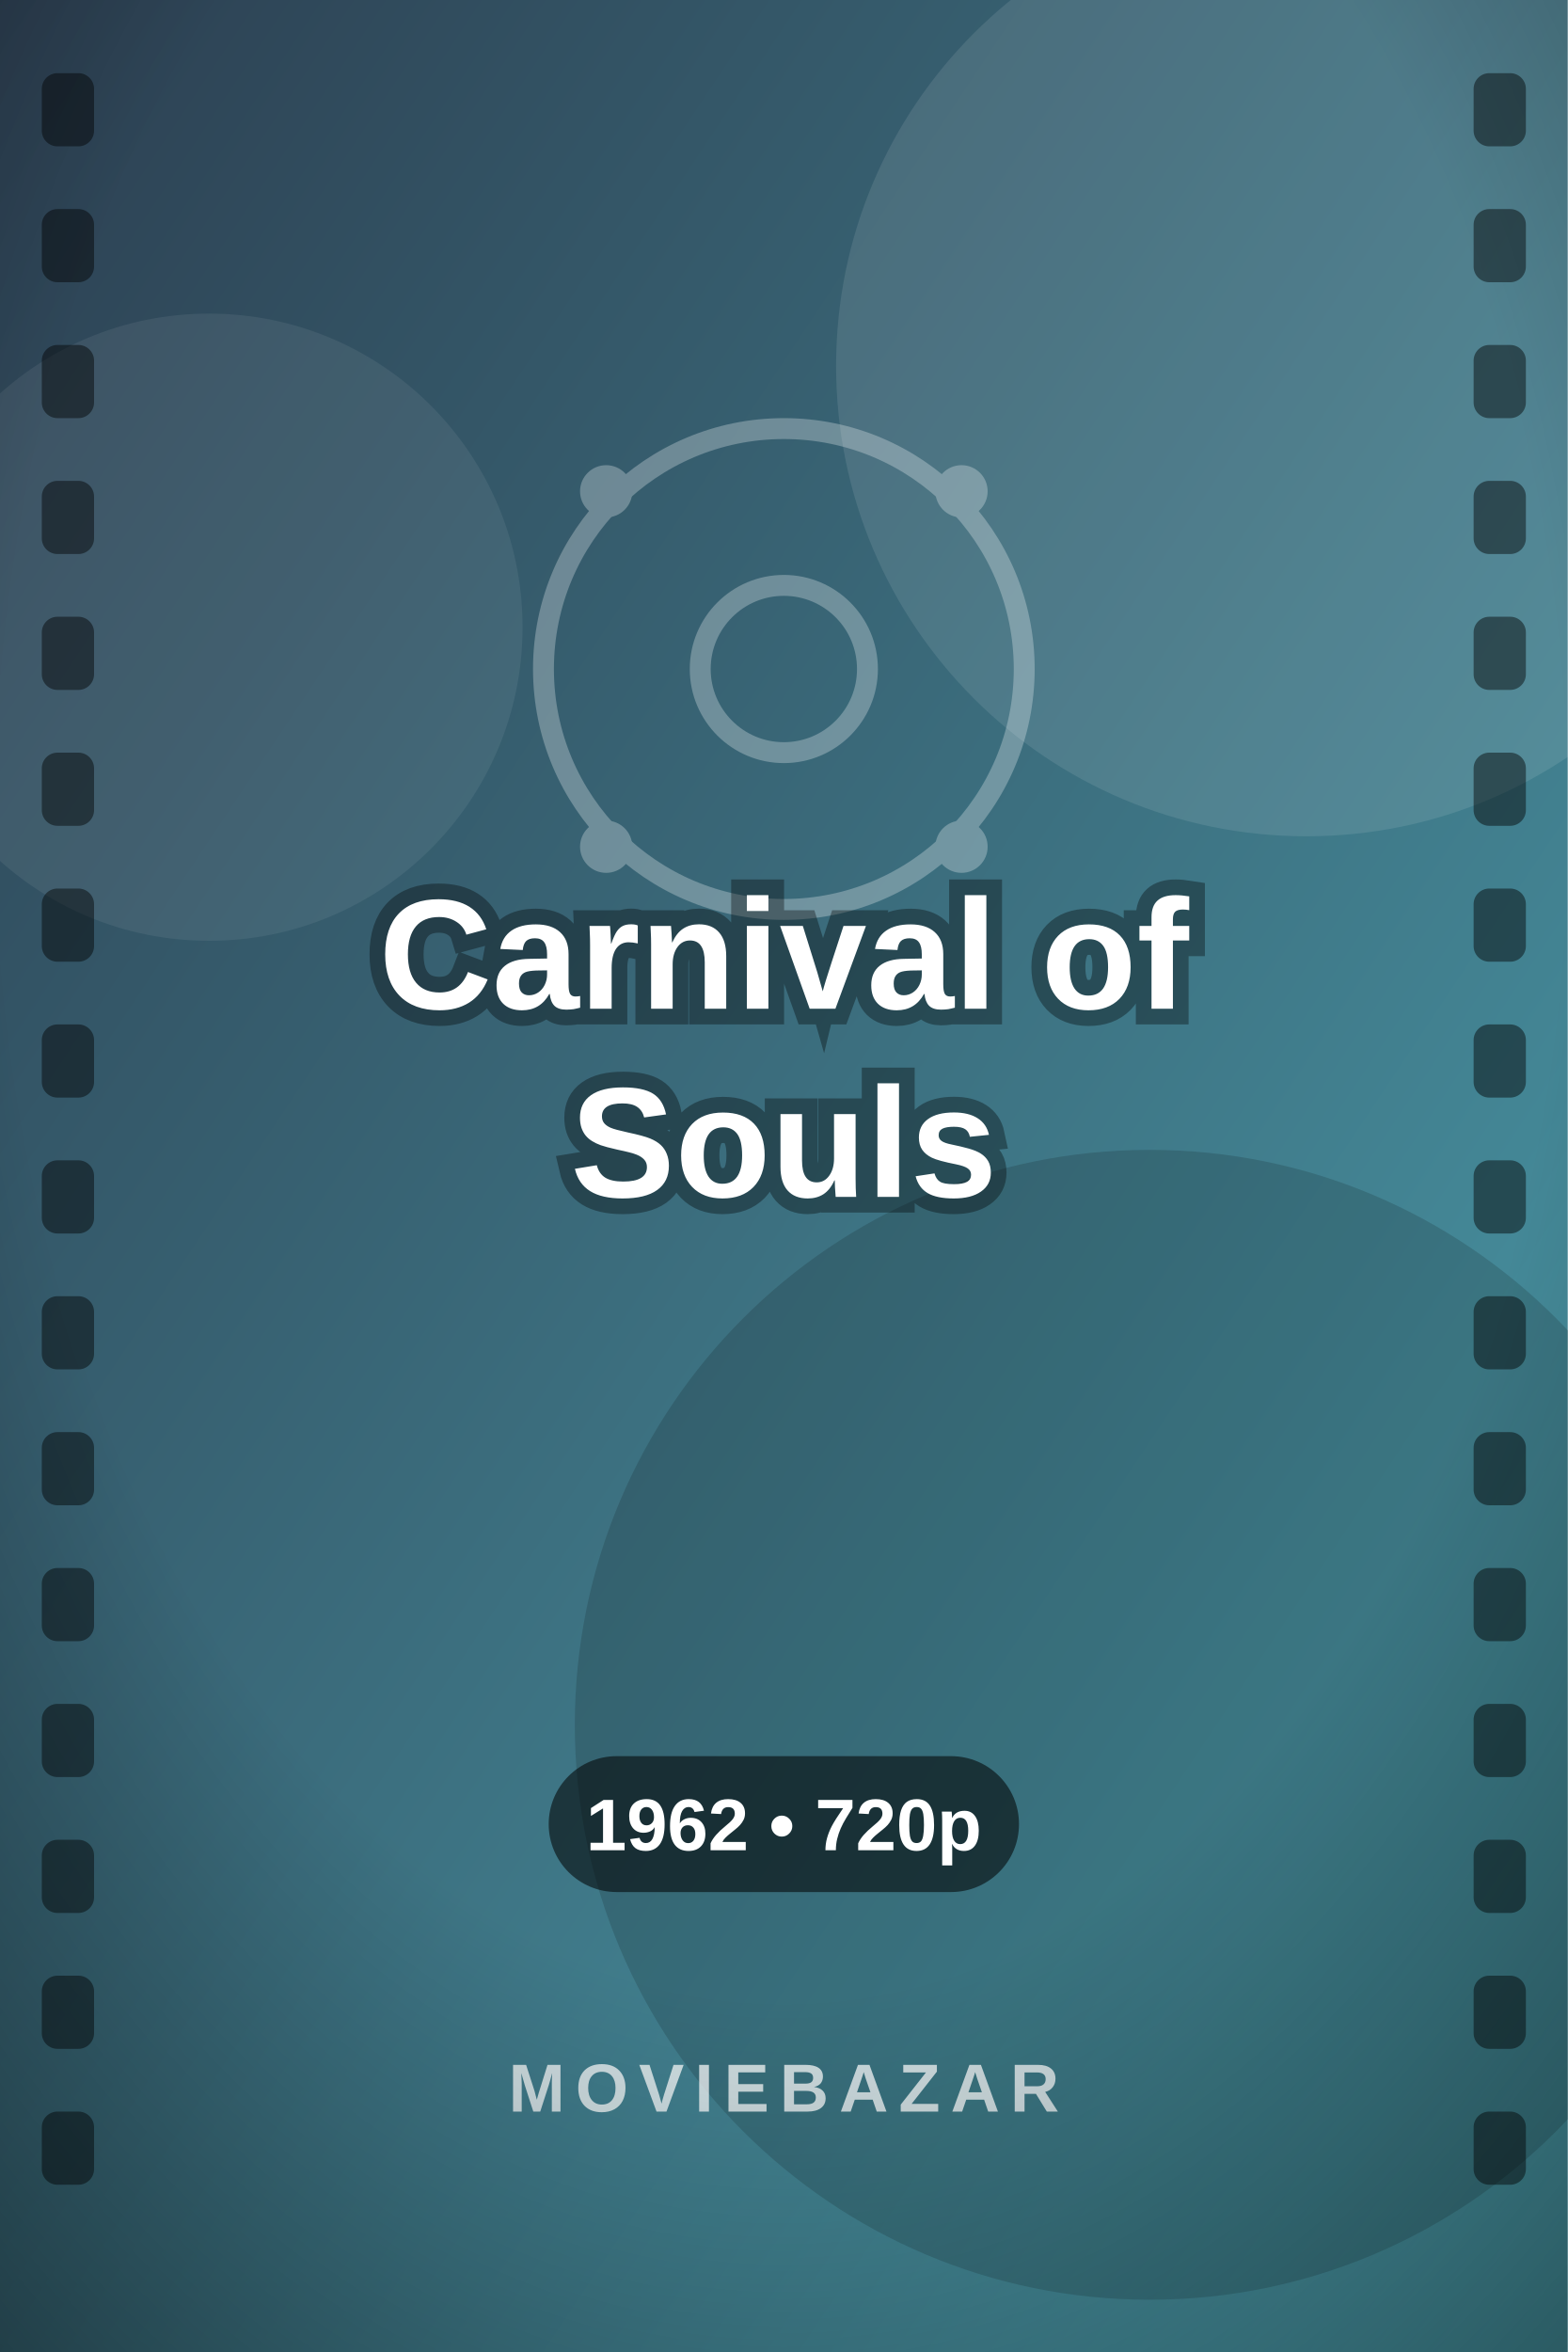
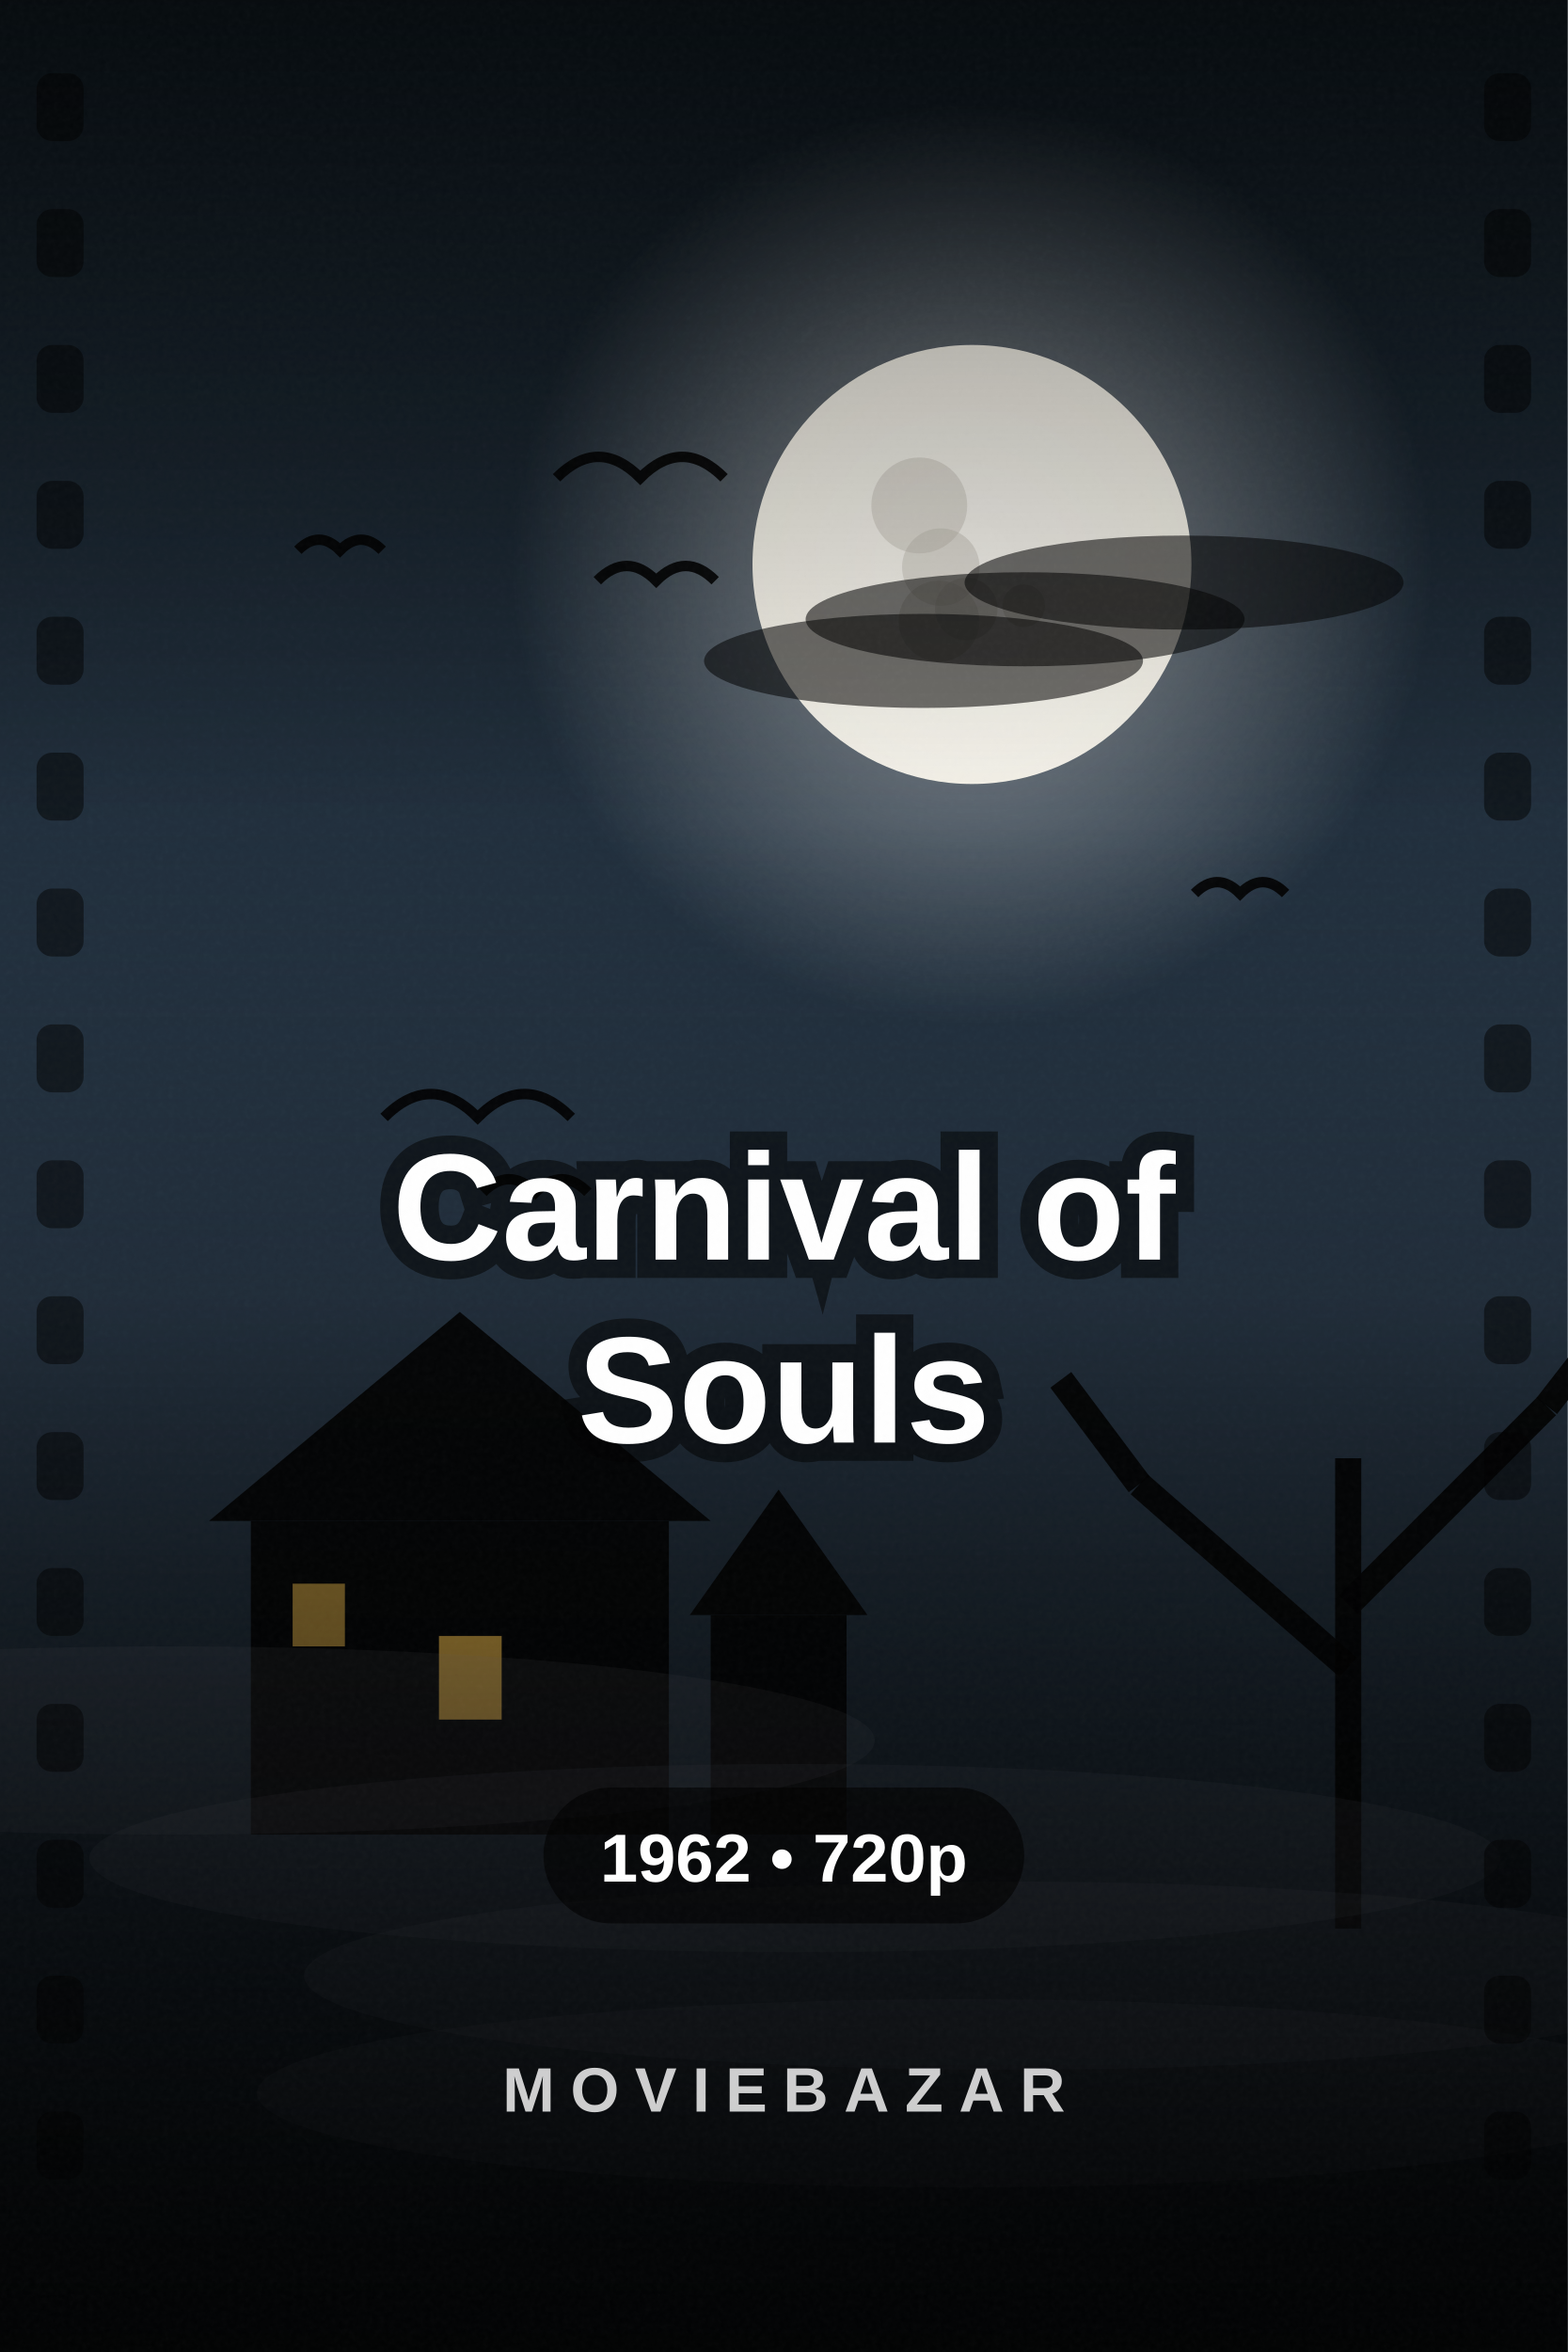
<svg xmlns="http://www.w3.org/2000/svg" width="300" height="450" viewBox="0 0 300 450">
  <defs>
-     <linearGradient id="g" x1="0" y1="0" x2="1" y2="1">
+     <linearGradient id="sky" x1="0" y1="0" x2="0" y2="1">
+       <stop offset="0" stop-color="#0a1218" />
+       <stop offset="0.55" stop-color="#2c3e50" />
+       <stop offset="1" stop-color="#0a1218" />
+     </linearGradient>
+     <radialGradient id="glow">
+       <stop offset="0" stop-color="rgba(255,255,255,.55)" />
+       <stop offset="1" stop-color="rgba(255,255,255,0)" />
+     </radialGradient>
+     <linearGradient id="sea" x1="0" y1="0" x2="0" y2="1">
      <stop offset="0" stop-color="#2c3e50" />
-       <stop offset="1" stop-color="#4ca1af" />
+       <stop offset="1" stop-color="#0a1218" />
    </linearGradient>
-     <radialGradient id="v" cx=".5" cy=".35" r=".9">
-       <stop offset=".55" stop-color="rgba(0,0,0,0)" />
-       <stop offset="1" stop-color="rgba(0,0,0,.55)" />
+     <radialGradient id="planet">
+       <stop offset="0" stop-color="#2c3e50" />
+       <stop offset="1" stop-color="#0a1218" />
    </radialGradient>
+     <linearGradient id="track" x1="0" y1="0" x2="0" y2="1">
+       <stop offset="0" stop-color="#8c2b23" />
+       <stop offset="1" stop-color="#4a1410" />
+     </linearGradient>
+     <linearGradient id="bw" x1="0" y1="0" x2="0" y2="1">
+       <stop offset="0" stop-color="#d8d8d8" />
+       <stop offset="1" stop-color="#2a2a2a" />
+     </linearGradient>
+     <linearGradient id="vig" x1="0" y1="0" x2="0" y2="1">
+       <stop offset="0" stop-color="rgba(0,0,0,.45)" />
+       <stop offset="0.35" stop-color="rgba(0,0,0,0)" />
+       <stop offset="0.72" stop-color="rgba(0,0,0,.55)" />
+       <stop offset="1" stop-color="rgba(0,0,0,.92)" />
+     </linearGradient>
+     <filter id="grain">
+       <feTurbulence type="fractalNoise" baseFrequency="0.9" numOctaves="2" stitchTiles="stitch" />
+       <feColorMatrix type="saturate" values="0" />
+       <feComponentTransfer>
+         <feFuncA type="linear" slope="0.06" />
+       </feComponentTransfer>
+     </filter>
  </defs>
-   <rect width="300" height="450" fill="url(#g)" />
-   <circle cx="250" cy="70" r="90" fill="rgba(255,255,255,.10)" />
-   <circle cx="40" cy="120" r="60" fill="rgba(255,255,255,.07)" />
-   <circle cx="220" cy="330" r="110" fill="rgba(0,0,0,.15)" />
-   <rect x="8" y="14" width="10" height="14" rx="3" fill="rgba(0,0,0,.45)" />
-   <rect x="8" y="40" width="10" height="14" rx="3" fill="rgba(0,0,0,.45)" />
-   <rect x="8" y="66" width="10" height="14" rx="3" fill="rgba(0,0,0,.45)" />
-   <rect x="8" y="92" width="10" height="14" rx="3" fill="rgba(0,0,0,.45)" />
-   <rect x="8" y="118" width="10" height="14" rx="3" fill="rgba(0,0,0,.45)" />
-   <rect x="8" y="144" width="10" height="14" rx="3" fill="rgba(0,0,0,.45)" />
-   <rect x="8" y="170" width="10" height="14" rx="3" fill="rgba(0,0,0,.45)" />
-   <rect x="8" y="196" width="10" height="14" rx="3" fill="rgba(0,0,0,.45)" />
-   <rect x="8" y="222" width="10" height="14" rx="3" fill="rgba(0,0,0,.45)" />
-   <rect x="8" y="248" width="10" height="14" rx="3" fill="rgba(0,0,0,.45)" />
-   <rect x="8" y="274" width="10" height="14" rx="3" fill="rgba(0,0,0,.45)" />
-   <rect x="8" y="300" width="10" height="14" rx="3" fill="rgba(0,0,0,.45)" />
-   <rect x="8" y="326" width="10" height="14" rx="3" fill="rgba(0,0,0,.45)" />
-   <rect x="8" y="352" width="10" height="14" rx="3" fill="rgba(0,0,0,.45)" />
-   <rect x="8" y="378" width="10" height="14" rx="3" fill="rgba(0,0,0,.45)" />
-   <rect x="8" y="404" width="10" height="14" rx="3" fill="rgba(0,0,0,.45)" />
-   <rect x="282" y="14" width="10" height="14" rx="3" fill="rgba(0,0,0,.45)" />
-   <rect x="282" y="40" width="10" height="14" rx="3" fill="rgba(0,0,0,.45)" />
-   <rect x="282" y="66" width="10" height="14" rx="3" fill="rgba(0,0,0,.45)" />
-   <rect x="282" y="92" width="10" height="14" rx="3" fill="rgba(0,0,0,.45)" />
-   <rect x="282" y="118" width="10" height="14" rx="3" fill="rgba(0,0,0,.45)" />
-   <rect x="282" y="144" width="10" height="14" rx="3" fill="rgba(0,0,0,.45)" />
-   <rect x="282" y="170" width="10" height="14" rx="3" fill="rgba(0,0,0,.45)" />
-   <rect x="282" y="196" width="10" height="14" rx="3" fill="rgba(0,0,0,.45)" />
-   <rect x="282" y="222" width="10" height="14" rx="3" fill="rgba(0,0,0,.45)" />
-   <rect x="282" y="248" width="10" height="14" rx="3" fill="rgba(0,0,0,.45)" />
-   <rect x="282" y="274" width="10" height="14" rx="3" fill="rgba(0,0,0,.45)" />
-   <rect x="282" y="300" width="10" height="14" rx="3" fill="rgba(0,0,0,.45)" />
-   <rect x="282" y="326" width="10" height="14" rx="3" fill="rgba(0,0,0,.45)" />
-   <rect x="282" y="352" width="10" height="14" rx="3" fill="rgba(0,0,0,.45)" />
-   <rect x="282" y="378" width="10" height="14" rx="3" fill="rgba(0,0,0,.45)" />
-   <rect x="282" y="404" width="10" height="14" rx="3" fill="rgba(0,0,0,.45)" />
-   <g transform="translate(150 128)" opacity=".28">
-     <circle r="46" fill="none" stroke="#fff" stroke-width="4" />
-     <circle r="16" fill="none" stroke="#fff" stroke-width="4" />
-     <circle cx="-34" cy="-34" r="5" fill="#fff" />
-     <circle cx="34" cy="-34" r="5" fill="#fff" />
-     <circle cx="-34" cy="34" r="5" fill="#fff" />
-     <circle cx="34" cy="34" r="5" fill="#fff" />
+   <g>
+     <rect width="300" height="450" fill="url(#sky)" />
+     <circle cx="186" cy="108" r="42" fill="rgba(255,250,235,.95)" />
+     <circle cx="186" cy="108" r="88.2" fill="url(#glow)" />
+     <circle cx="175.92" cy="96.702" r="9.175" fill="rgba(180,175,165,.35)" />
+     <circle cx="184.908" cy="116.526" r="5.988" fill="rgba(180,175,165,.35)" />
+     <circle cx="179.7" cy="118.836" r="7.746" fill="rgba(180,175,165,.35)" />
+     <circle cx="180.036" cy="108.504" r="7.417" fill="rgba(180,175,165,.35)" />
+     <circle cx="195.912" cy="115.896" r="4.077" fill="rgba(180,175,165,.35)" />
+     <ellipse cx="226.59" cy="111.465" rx="42" ry="9" fill="rgba(0,0,0,.55)" />
+     <ellipse cx="196.17" cy="118.485" rx="42" ry="9" fill="rgba(0,0,0,.55)" />
+     <ellipse cx="176.73" cy="126.45" rx="42" ry="9" fill="rgba(0,0,0,.55)" />
+     <g fill="rgba(0,0,0,.9)">
+       <rect x="48" y="291" width="80" height="60" />
+       <polygon points="40,291 88,251 136,291" />
+       <rect x="136" y="309" width="26" height="42" />
+       <polygon points="132,309 149,285 166,309" />
+       <rect x="84" y="313" width="12" height="16" fill="rgba(255,200,80,.9)" />
+       <rect x="56" y="303" width="10" height="12" fill="rgba(255,200,80,.75)" />
+     </g>
+     <g stroke="rgba(0,0,0,.9)" stroke-width="5" fill="none">
+       <path d="M258 369 L258 279" />
+       <path d="M258 319 L218 284" />
+       <path d="M258 307 L296 269" />
+       <path d="M218 284 L203 264" />
+       <path d="M296 269 L310 251" />
+     </g>
+     <path d="M106.5 91.418 q8.015 -8.015 16.03 0 q8.015 -8.015 16.03 0" stroke="rgba(0,0,0,.9)" stroke-width="2" fill="none" />
+     <path d="M73.5 213.795 q8.955 -8.955 17.91 0 q8.955 -8.955 17.91 0" stroke="rgba(0,0,0,.9)" stroke-width="2" fill="none" />
+     <path d="M228.6 170.955 q4.355 -4.355 8.71 0 q4.355 -4.355 8.71 0" stroke="rgba(0,0,0,.9)" stroke-width="2" fill="none" />
+     <path d="M92.4 228.127 q5.025 -5.025 10.05 0 q5.025 -5.025 10.05 0" stroke="rgba(0,0,0,.9)" stroke-width="2" fill="none" />
+     <path d="M57 105.278 q4.035 -4.035 8.07 0 q4.035 -4.035 8.07 0" stroke="rgba(0,0,0,.9)" stroke-width="2" fill="none" />
+     <path d="M114.3 111.105 q5.64 -5.64 11.28 0 q5.64 -5.64 11.28 0" stroke="rgba(0,0,0,.9)" stroke-width="2" fill="none" />
+     <ellipse cx="32.4" cy="333" rx="135" ry="18" fill="rgba(180,180,200,.10)" />
+     <ellipse cx="152.1" cy="355.5" rx="135" ry="18" fill="rgba(180,180,200,.10)" />
+     <ellipse cx="193.2" cy="378" rx="135" ry="18" fill="rgba(180,180,200,.10)" />
+     <ellipse cx="184.2" cy="400.5" rx="135" ry="18" fill="rgba(180,180,200,.10)" />
  </g>
-   <text x="150" y="193" text-anchor="middle" font-family="Poppins, Arial, sans-serif" font-weight="700" font-size="30" fill="#fff" style="paint-order:stroke" stroke="rgba(0,0,0,.35)" stroke-width="6">Carnival of</text>
-   <text x="150" y="229" text-anchor="middle" font-family="Poppins, Arial, sans-serif" font-weight="700" font-size="30" fill="#fff" style="paint-order:stroke" stroke="rgba(0,0,0,.35)" stroke-width="6">Souls</text>
-   <rect x="105" y="336" width="90" height="26" rx="13" fill="rgba(0,0,0,.55)" />
-   <text x="150" y="354" text-anchor="middle" font-family="Poppins, Arial, sans-serif" font-weight="600" font-size="14" fill="#fff">1962 • 720p</text>
-   <text x="150" y="404" text-anchor="middle" font-family="Poppins, Arial, sans-serif" font-weight="700" font-size="13" letter-spacing="2" fill="rgba(255,255,255,.75)">MOVIEBAZAR</text>
-   <rect width="300" height="450" fill="url(#v)" />
+   <rect width="300" height="450" fill="url(#vig)" />
+   <text x="150" y="241" text-anchor="middle" font-family="Poppins, Arial, sans-serif" font-weight="700" font-size="29" fill="#fff" style="paint-order:stroke" stroke="rgba(0,0,0,.55)" stroke-width="7">Carnival of</text>
+   <text x="150" y="276" text-anchor="middle" font-family="Poppins, Arial, sans-serif" font-weight="700" font-size="29" fill="#fff" style="paint-order:stroke" stroke="rgba(0,0,0,.55)" stroke-width="7">Souls</text>
+   <rect x="104" y="342" width="92" height="26" rx="13" fill="rgba(0,0,0,.65)" />
+   <text x="150" y="360" text-anchor="middle" font-family="Poppins, Arial, sans-serif" font-weight="600" font-size="13" fill="#fff">1962 • 720p</text>
+   <text x="150" y="404" text-anchor="middle" font-family="Poppins, Arial, sans-serif" font-weight="700" font-size="12" letter-spacing="3" fill="rgba(255,255,255,.8)">MOVIEBAZAR</text>
+   <rect x="7" y="14" width="9" height="13" rx="3" fill="rgba(0,0,0,.5)" />
+   <rect x="7" y="40" width="9" height="13" rx="3" fill="rgba(0,0,0,.5)" />
+   <rect x="7" y="66" width="9" height="13" rx="3" fill="rgba(0,0,0,.5)" />
+   <rect x="7" y="92" width="9" height="13" rx="3" fill="rgba(0,0,0,.5)" />
+   <rect x="7" y="118" width="9" height="13" rx="3" fill="rgba(0,0,0,.5)" />
+   <rect x="7" y="144" width="9" height="13" rx="3" fill="rgba(0,0,0,.5)" />
+   <rect x="7" y="170" width="9" height="13" rx="3" fill="rgba(0,0,0,.5)" />
+   <rect x="7" y="196" width="9" height="13" rx="3" fill="rgba(0,0,0,.5)" />
+   <rect x="7" y="222" width="9" height="13" rx="3" fill="rgba(0,0,0,.5)" />
+   <rect x="7" y="248" width="9" height="13" rx="3" fill="rgba(0,0,0,.5)" />
+   <rect x="7" y="274" width="9" height="13" rx="3" fill="rgba(0,0,0,.5)" />
+   <rect x="7" y="300" width="9" height="13" rx="3" fill="rgba(0,0,0,.5)" />
+   <rect x="7" y="326" width="9" height="13" rx="3" fill="rgba(0,0,0,.5)" />
+   <rect x="7" y="352" width="9" height="13" rx="3" fill="rgba(0,0,0,.5)" />
+   <rect x="7" y="378" width="9" height="13" rx="3" fill="rgba(0,0,0,.5)" />
+   <rect x="7" y="404" width="9" height="13" rx="3" fill="rgba(0,0,0,.5)" />
+   <rect x="284" y="14" width="9" height="13" rx="3" fill="rgba(0,0,0,.5)" />
+   <rect x="284" y="40" width="9" height="13" rx="3" fill="rgba(0,0,0,.5)" />
+   <rect x="284" y="66" width="9" height="13" rx="3" fill="rgba(0,0,0,.5)" />
+   <rect x="284" y="92" width="9" height="13" rx="3" fill="rgba(0,0,0,.5)" />
+   <rect x="284" y="118" width="9" height="13" rx="3" fill="rgba(0,0,0,.5)" />
+   <rect x="284" y="144" width="9" height="13" rx="3" fill="rgba(0,0,0,.5)" />
+   <rect x="284" y="170" width="9" height="13" rx="3" fill="rgba(0,0,0,.5)" />
+   <rect x="284" y="196" width="9" height="13" rx="3" fill="rgba(0,0,0,.5)" />
+   <rect x="284" y="222" width="9" height="13" rx="3" fill="rgba(0,0,0,.5)" />
+   <rect x="284" y="248" width="9" height="13" rx="3" fill="rgba(0,0,0,.5)" />
+   <rect x="284" y="274" width="9" height="13" rx="3" fill="rgba(0,0,0,.5)" />
+   <rect x="284" y="300" width="9" height="13" rx="3" fill="rgba(0,0,0,.5)" />
+   <rect x="284" y="326" width="9" height="13" rx="3" fill="rgba(0,0,0,.5)" />
+   <rect x="284" y="352" width="9" height="13" rx="3" fill="rgba(0,0,0,.5)" />
+   <rect x="284" y="378" width="9" height="13" rx="3" fill="rgba(0,0,0,.5)" />
+   <rect x="284" y="404" width="9" height="13" rx="3" fill="rgba(0,0,0,.5)" />
+   <rect width="300" height="450" filter="url(#grain)" opacity=".5" />
</svg>
